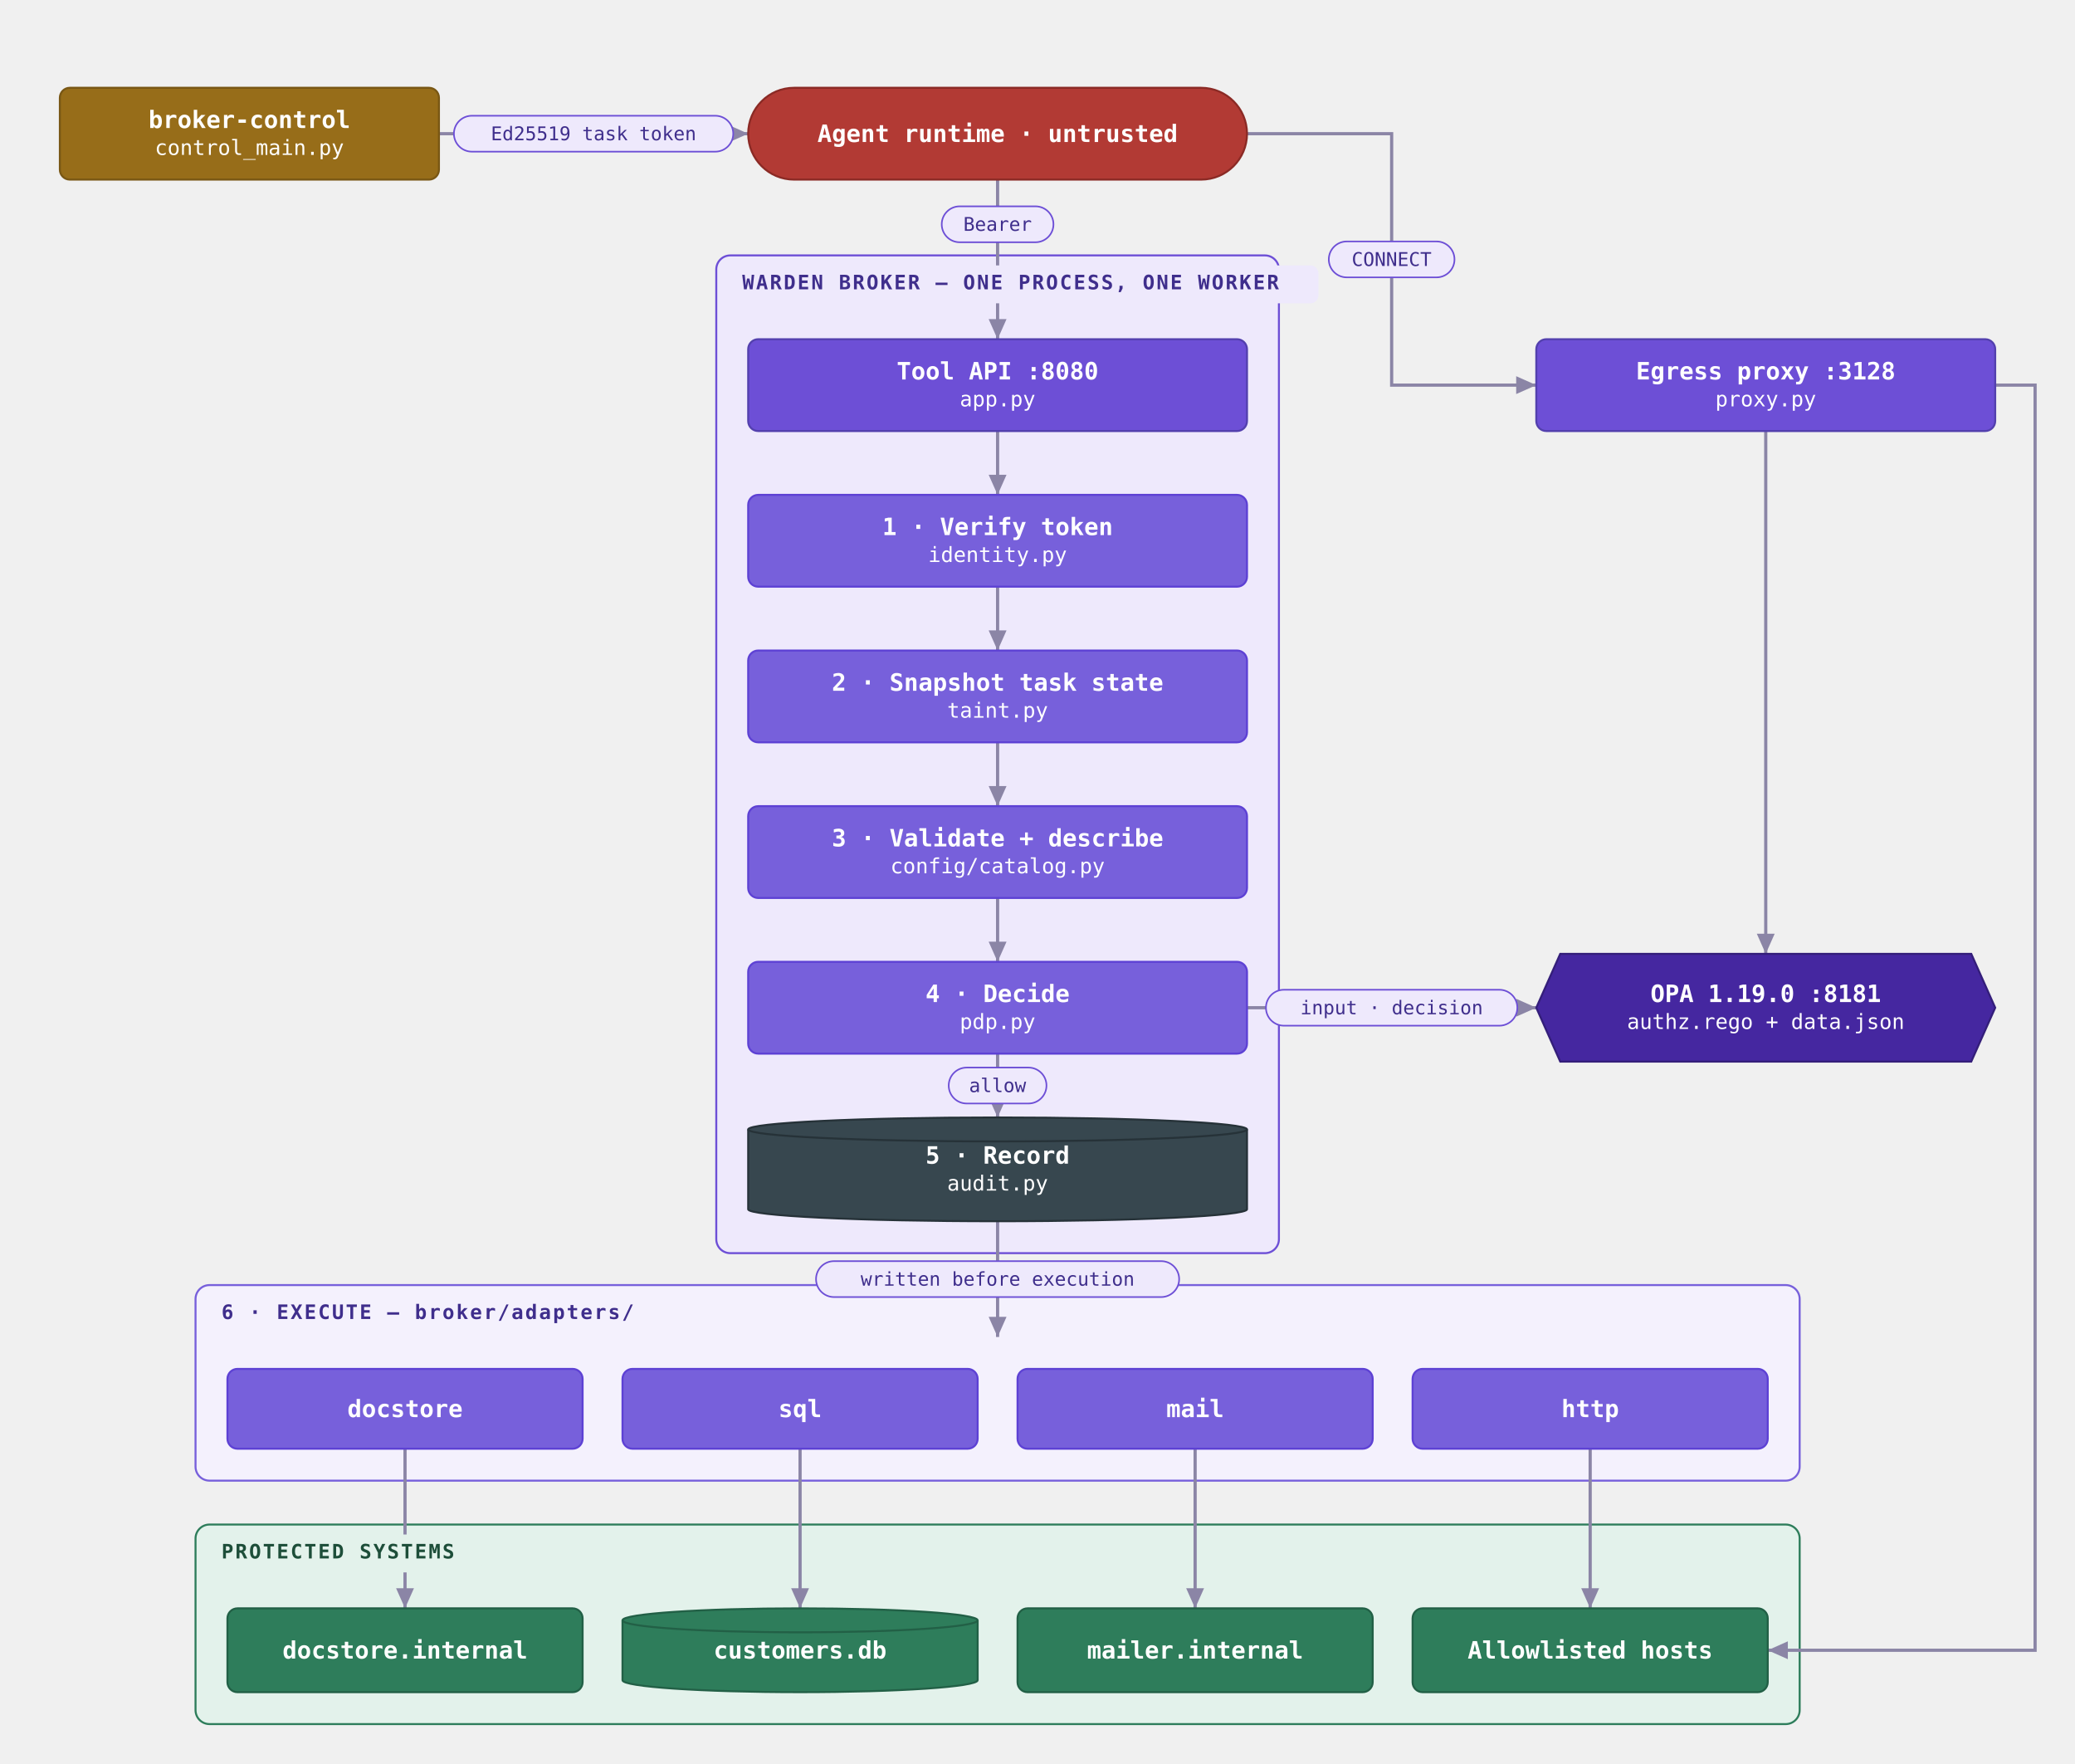
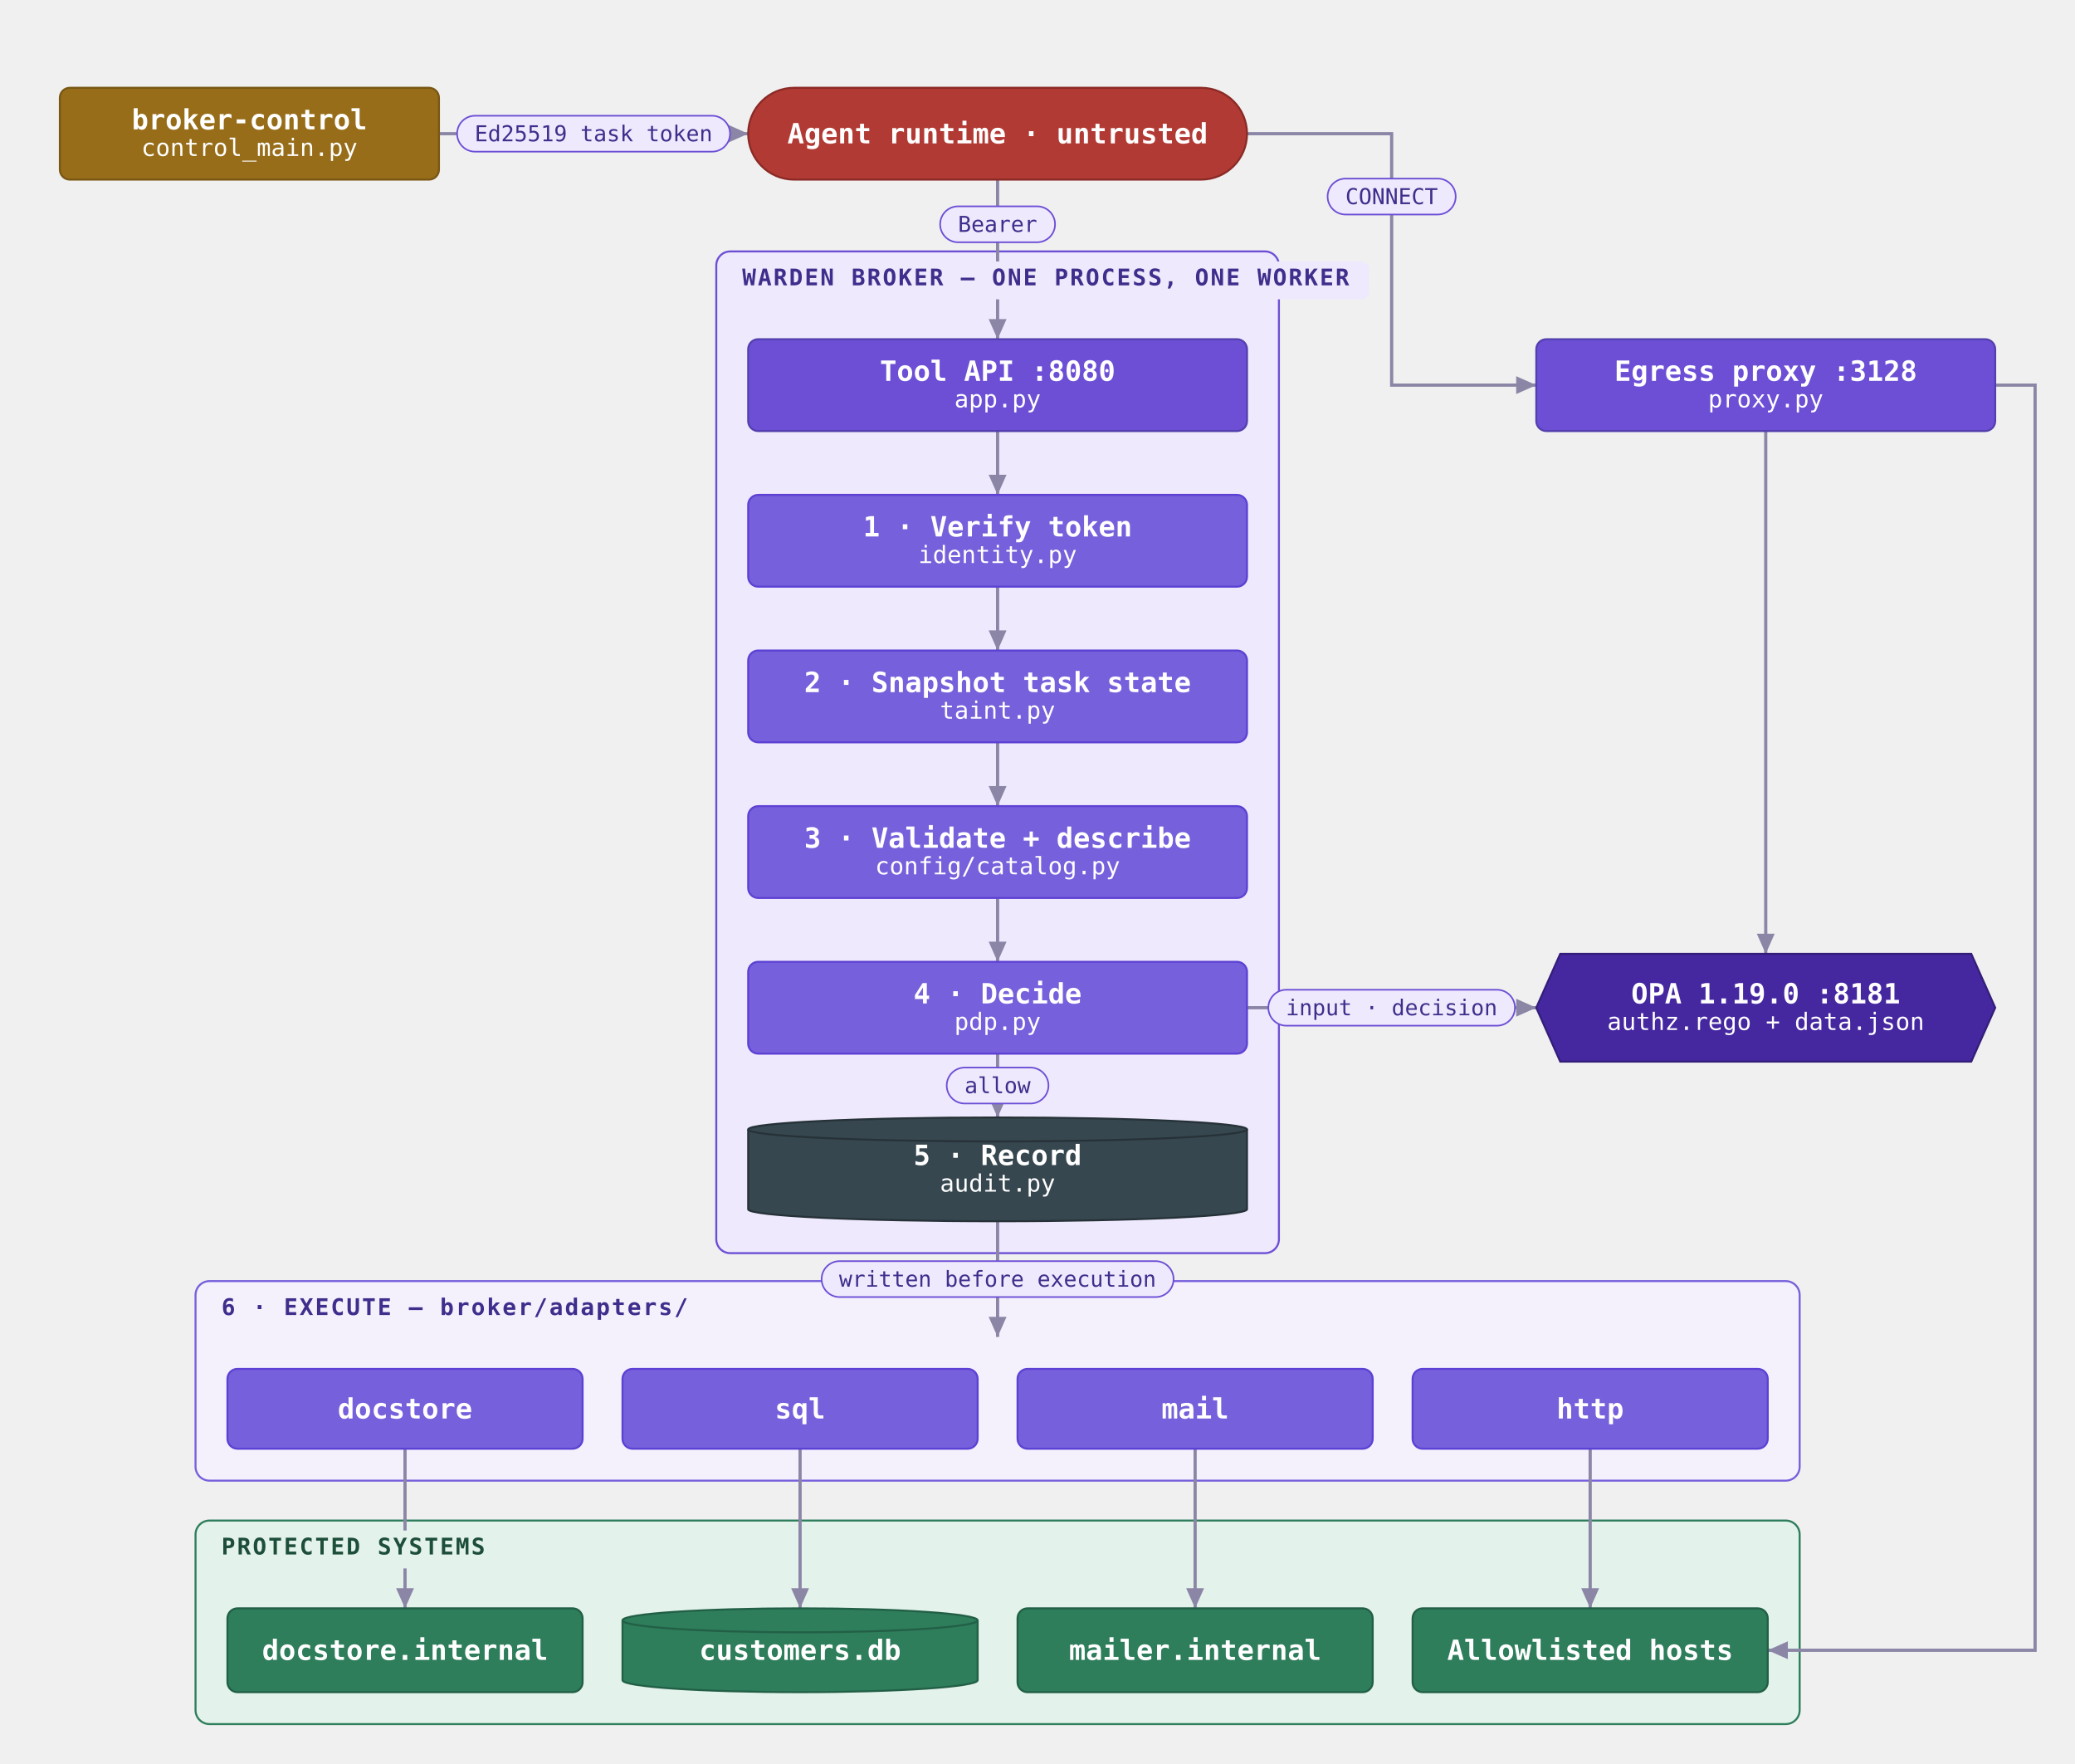
<svg xmlns="http://www.w3.org/2000/svg" viewBox="0 0 1040 884.0" width="1040" height="884.0" role="img" aria-label="warden architecture: the request pipeline">
  <defs>
    <marker id="arrow" viewBox="0 0 10 10" refX="9" refY="5" markerWidth="7" markerHeight="7" orient="auto">
      <path d="M0,1 L9,5 L0,9 z" fill="#8B85A6" />
    </marker>
    <marker id="arrowbad" viewBox="0 0 10 10" refX="9" refY="5" markerWidth="7" markerHeight="7" orient="auto">
      <path d="M0,1 L9,5 L0,9 z" fill="#B23A34" />
    </marker>
  </defs>
-   <rect x="359.0" y="128.0" width="282.0" height="500.0" rx="7" fill="#EEE9FC" stroke="#6D4FD6" />
-   <rect x="98.0" y="644.0" width="804.0" height="98.0" rx="7" fill="#F4F1FD" stroke="#7760DB" />
-   <rect x="98.0" y="764.0" width="804.0" height="100.0" rx="7" fill="#E3F2EB" stroke="#2E7D5B" />
+   <rect x="359.0" y="126.0" width="282.0" height="502.0" rx="7" fill="#EEE9FC" stroke="#6D4FD6" />
+   <rect x="98.0" y="642.0" width="804.0" height="100.0" rx="7" fill="#F4F1FD" stroke="#7760DB" />
+   <rect x="98.0" y="762.0" width="804.0" height="102.0" rx="7" fill="#E3F2EB" stroke="#2E7D5B" />
  <path d="M220.0,67.0 L375.0,67.0" fill="none" stroke="#8B85A6" stroke-width="1.6" marker-end="url(#arrow)" />
-   <rect x="227.5" y="58.0" width="140.0" height="18" rx="9" fill="#EEE9FC" stroke="#6D4FD6" stroke-width="0.8" />
-   <text x="297.5" y="67.0" fill="#3F2E8C" font-family="ui-monospace, SFMono-Regular, Menlo, Consolas, monospace" font-size="9.5" text-anchor="middle" dominant-baseline="central">Ed25519 task token</text>
+   <rect x="229.1" y="58.0" width="136.8" height="18" rx="9" fill="#EEE9FC" stroke="#6D4FD6" stroke-width="0.8" />
+   <text x="297.5" y="67.0" fill="#3F2E8C" font-family="ui-monospace, SFMono-Regular, Menlo, Consolas, monospace" font-size="11" text-anchor="middle" dominant-baseline="central">Ed25519 task token</text>
  <path d="M500.0,90.0 L500.0,170.0" fill="none" stroke="#8B85A6" stroke-width="1.6" marker-end="url(#arrow)" />
-   <rect x="472.0" y="103.4" width="56.0" height="18" rx="9" fill="#EEE9FC" stroke="#6D4FD6" stroke-width="0.8" />
-   <text x="500.0" y="112.4" fill="#3F2E8C" font-family="ui-monospace, SFMono-Regular, Menlo, Consolas, monospace" font-size="9.5" text-anchor="middle" dominant-baseline="central">Bearer</text>
+   <rect x="471.2" y="103.4" width="57.6" height="18" rx="9" fill="#EEE9FC" stroke="#6D4FD6" stroke-width="0.8" />
+   <text x="500.0" y="112.4" fill="#3F2E8C" font-family="ui-monospace, SFMono-Regular, Menlo, Consolas, monospace" font-size="11" text-anchor="middle" dominant-baseline="central">Bearer</text>
  <path d="M500.0,216.0 L500.0,248.0" fill="none" stroke="#8B85A6" stroke-width="1.6" marker-end="url(#arrow)" />
  <path d="M500.0,294.0 L500.0,326.0" fill="none" stroke="#8B85A6" stroke-width="1.6" marker-end="url(#arrow)" />
  <path d="M500.0,372.0 L500.0,404.0" fill="none" stroke="#8B85A6" stroke-width="1.6" marker-end="url(#arrow)" />
  <path d="M500.0,450.0 L500.0,482.0" fill="none" stroke="#8B85A6" stroke-width="1.6" marker-end="url(#arrow)" />
  <path d="M500.0,528.0 L500.0,560.0" fill="none" stroke="#8B85A6" stroke-width="1.6" marker-end="url(#arrow)" />
-   <rect x="475.5" y="535.0" width="49.0" height="18" rx="9" fill="#EEE9FC" stroke="#6D4FD6" stroke-width="0.8" />
-   <text x="500.0" y="544.0" fill="#3F2E8C" font-family="ui-monospace, SFMono-Regular, Menlo, Consolas, monospace" font-size="9.5" text-anchor="middle" dominant-baseline="central">allow</text>
+   <rect x="474.5" y="535.0" width="51.0" height="18" rx="9" fill="#EEE9FC" stroke="#6D4FD6" stroke-width="0.8" />
+   <text x="500.0" y="544.0" fill="#3F2E8C" font-family="ui-monospace, SFMono-Regular, Menlo, Consolas, monospace" font-size="11" text-anchor="middle" dominant-baseline="central">allow</text>
  <path d="M625.0,67.0 L697.5,67.0 L697.5,193.0 L770.0,193.0" fill="none" stroke="#8B85A6" stroke-width="1.6" marker-end="url(#arrow)" />
-   <rect x="666.0" y="121.0" width="63.0" height="18" rx="9" fill="#EEE9FC" stroke="#6D4FD6" stroke-width="0.8" />
-   <text x="697.5" y="130.0" fill="#3F2E8C" font-family="ui-monospace, SFMono-Regular, Menlo, Consolas, monospace" font-size="9.5" text-anchor="middle" dominant-baseline="central">CONNECT</text>
+   <rect x="665.4" y="89.5" width="64.2" height="18" rx="9" fill="#EEE9FC" stroke="#6D4FD6" stroke-width="0.8" />
+   <text x="697.5" y="98.5" fill="#3F2E8C" font-family="ui-monospace, SFMono-Regular, Menlo, Consolas, monospace" font-size="11" text-anchor="middle" dominant-baseline="central">CONNECT</text>
  <path d="M885.0,216.0 L885.0,478.0" fill="none" stroke="#8B85A6" stroke-width="1.6" marker-end="url(#arrow)" />
  <path d="M625.0,505.0 L770.0,505.0" fill="none" stroke="#8B85A6" stroke-width="1.6" marker-end="url(#arrow)" />
-   <rect x="634.5" y="496.0" width="126.0" height="18" rx="9" fill="#EEE9FC" stroke="#6D4FD6" stroke-width="0.8" />
-   <text x="697.5" y="505.0" fill="#3F2E8C" font-family="ui-monospace, SFMono-Regular, Menlo, Consolas, monospace" font-size="9.5" text-anchor="middle" dominant-baseline="central">input · decision</text>
+   <rect x="635.7" y="496.0" width="123.6" height="18" rx="9" fill="#EEE9FC" stroke="#6D4FD6" stroke-width="0.8" />
+   <text x="697.5" y="505.0" fill="#3F2E8C" font-family="ui-monospace, SFMono-Regular, Menlo, Consolas, monospace" font-size="11" text-anchor="middle" dominant-baseline="central">input · decision</text>
  <path d="M500.0,612.0 L500,670.0" fill="none" stroke="#8B85A6" stroke-width="1.6" marker-end="url(#arrow)" />
-   <rect x="409.0" y="632.0" width="182.0" height="18" rx="9" fill="#EEE9FC" stroke="#6D4FD6" stroke-width="0.8" />
-   <text x="500.0" y="641.0" fill="#3F2E8C" font-family="ui-monospace, SFMono-Regular, Menlo, Consolas, monospace" font-size="9.5" text-anchor="middle" dominant-baseline="central">written before execution</text>
+   <rect x="411.8" y="632.0" width="176.4" height="18" rx="9" fill="#EEE9FC" stroke="#6D4FD6" stroke-width="0.8" />
+   <text x="500.0" y="641.0" fill="#3F2E8C" font-family="ui-monospace, SFMono-Regular, Menlo, Consolas, monospace" font-size="11" text-anchor="middle" dominant-baseline="central">written before execution</text>
  <path d="M203.0,726.0 L203.0,806.0" fill="none" stroke="#8B85A6" stroke-width="1.6" marker-end="url(#arrow)" />
  <path d="M401.0,726.0 L401.0,806.0" fill="none" stroke="#8B85A6" stroke-width="1.6" marker-end="url(#arrow)" />
  <path d="M599.0,726.0 L599.0,806.0" fill="none" stroke="#8B85A6" stroke-width="1.6" marker-end="url(#arrow)" />
  <path d="M797.0,726.0 L797.0,806.0" fill="none" stroke="#8B85A6" stroke-width="1.6" marker-end="url(#arrow)" />
  <path d="M1000.0,193.0 L1020,193.0 L1020,827.0 L886.0,827.0" fill="none" stroke="#8B85A6" stroke-width="1.6" marker-end="url(#arrow)" />
  <rect x="30.0" y="44.0" width="190.0" height="46.0" rx="5" fill="#976D19" stroke="#795714" />
-   <text x="125.0" y="60.0" fill="#FFFFFF" font-family="ui-monospace, SFMono-Regular, Menlo, Consolas, monospace" font-size="12" font-weight="600" text-anchor="middle" dominant-baseline="central">broker-control</text>
-   <text x="125.0" y="74.0" fill="#FFFFFF" font-family="ui-monospace, SFMono-Regular, Menlo, Consolas, monospace" font-size="10.5" font-weight="400" text-anchor="middle" dominant-baseline="central">control_main.py</text>
+   <text x="125.0" y="60.0" fill="#FFFFFF" font-family="ui-monospace, SFMono-Regular, Menlo, Consolas, monospace" font-size="14" font-weight="600" text-anchor="middle" dominant-baseline="central">broker-control</text>
+   <text x="125.0" y="74.0" fill="#FFFFFF" font-family="ui-monospace, SFMono-Regular, Menlo, Consolas, monospace" font-size="12" font-weight="400" text-anchor="middle" dominant-baseline="central">control_main.py</text>
  <rect x="375.0" y="44.0" width="250.0" height="46.0" rx="23.0" fill="#B23A34" stroke="#8B2A25" />
-   <text x="500.0" y="67.0" fill="#FFFFFF" font-family="ui-monospace, SFMono-Regular, Menlo, Consolas, monospace" font-size="12" font-weight="600" text-anchor="middle" dominant-baseline="central">Agent runtime · untrusted</text>
+   <text x="500.0" y="67.0" fill="#FFFFFF" font-family="ui-monospace, SFMono-Regular, Menlo, Consolas, monospace" font-size="14" font-weight="600" text-anchor="middle" dominant-baseline="central">Agent runtime · untrusted</text>
  <rect x="375.0" y="170.0" width="250.0" height="46.0" rx="5" fill="#6D4FD6" stroke="#5340AE" />
-   <text x="500.0" y="186.0" fill="#FFFFFF" font-family="ui-monospace, SFMono-Regular, Menlo, Consolas, monospace" font-size="12" font-weight="600" text-anchor="middle" dominant-baseline="central">Tool API  :8080</text>
-   <text x="500.0" y="200.0" fill="#FFFFFF" font-family="ui-monospace, SFMono-Regular, Menlo, Consolas, monospace" font-size="10.5" font-weight="400" text-anchor="middle" dominant-baseline="central">app.py</text>
+   <text x="500.0" y="186.0" fill="#FFFFFF" font-family="ui-monospace, SFMono-Regular, Menlo, Consolas, monospace" font-size="14" font-weight="600" text-anchor="middle" dominant-baseline="central">Tool API  :8080</text>
+   <text x="500.0" y="200.0" fill="#FFFFFF" font-family="ui-monospace, SFMono-Regular, Menlo, Consolas, monospace" font-size="12" font-weight="400" text-anchor="middle" dominant-baseline="central">app.py</text>
  <rect x="375.0" y="248.0" width="250.0" height="46.0" rx="5" fill="#7760DB" stroke="#5D41D4" />
-   <text x="500.0" y="264.0" fill="#FFFFFF" font-family="ui-monospace, SFMono-Regular, Menlo, Consolas, monospace" font-size="12" font-weight="600" text-anchor="middle" dominant-baseline="central">1 · Verify token</text>
-   <text x="500.0" y="278.0" fill="#FFFFFF" font-family="ui-monospace, SFMono-Regular, Menlo, Consolas, monospace" font-size="10.5" font-weight="400" text-anchor="middle" dominant-baseline="central">identity.py</text>
+   <text x="500.0" y="264.0" fill="#FFFFFF" font-family="ui-monospace, SFMono-Regular, Menlo, Consolas, monospace" font-size="14" font-weight="600" text-anchor="middle" dominant-baseline="central">1 · Verify token</text>
+   <text x="500.0" y="278.0" fill="#FFFFFF" font-family="ui-monospace, SFMono-Regular, Menlo, Consolas, monospace" font-size="12" font-weight="400" text-anchor="middle" dominant-baseline="central">identity.py</text>
  <rect x="375.0" y="326.0" width="250.0" height="46.0" rx="5" fill="#7760DB" stroke="#5D41D4" />
-   <text x="500.0" y="342.0" fill="#FFFFFF" font-family="ui-monospace, SFMono-Regular, Menlo, Consolas, monospace" font-size="12" font-weight="600" text-anchor="middle" dominant-baseline="central">2 · Snapshot task state</text>
-   <text x="500.0" y="356.0" fill="#FFFFFF" font-family="ui-monospace, SFMono-Regular, Menlo, Consolas, monospace" font-size="10.5" font-weight="400" text-anchor="middle" dominant-baseline="central">taint.py</text>
+   <text x="500.0" y="342.0" fill="#FFFFFF" font-family="ui-monospace, SFMono-Regular, Menlo, Consolas, monospace" font-size="14" font-weight="600" text-anchor="middle" dominant-baseline="central">2 · Snapshot task state</text>
+   <text x="500.0" y="356.0" fill="#FFFFFF" font-family="ui-monospace, SFMono-Regular, Menlo, Consolas, monospace" font-size="12" font-weight="400" text-anchor="middle" dominant-baseline="central">taint.py</text>
  <rect x="375.0" y="404.0" width="250.0" height="46.0" rx="5" fill="#7760DB" stroke="#5D41D4" />
-   <text x="500.0" y="420.0" fill="#FFFFFF" font-family="ui-monospace, SFMono-Regular, Menlo, Consolas, monospace" font-size="12" font-weight="600" text-anchor="middle" dominant-baseline="central">3 · Validate + describe</text>
-   <text x="500.0" y="434.0" fill="#FFFFFF" font-family="ui-monospace, SFMono-Regular, Menlo, Consolas, monospace" font-size="10.5" font-weight="400" text-anchor="middle" dominant-baseline="central">config/catalog.py</text>
+   <text x="500.0" y="420.0" fill="#FFFFFF" font-family="ui-monospace, SFMono-Regular, Menlo, Consolas, monospace" font-size="14" font-weight="600" text-anchor="middle" dominant-baseline="central">3 · Validate + describe</text>
+   <text x="500.0" y="434.0" fill="#FFFFFF" font-family="ui-monospace, SFMono-Regular, Menlo, Consolas, monospace" font-size="12" font-weight="400" text-anchor="middle" dominant-baseline="central">config/catalog.py</text>
  <rect x="375.0" y="482.0" width="250.0" height="46.0" rx="5" fill="#7760DB" stroke="#5D41D4" />
-   <text x="500.0" y="498.0" fill="#FFFFFF" font-family="ui-monospace, SFMono-Regular, Menlo, Consolas, monospace" font-size="12" font-weight="600" text-anchor="middle" dominant-baseline="central">4 · Decide</text>
-   <text x="500.0" y="512.0" fill="#FFFFFF" font-family="ui-monospace, SFMono-Regular, Menlo, Consolas, monospace" font-size="10.5" font-weight="400" text-anchor="middle" dominant-baseline="central">pdp.py</text>
+   <text x="500.0" y="498.0" fill="#FFFFFF" font-family="ui-monospace, SFMono-Regular, Menlo, Consolas, monospace" font-size="14" font-weight="600" text-anchor="middle" dominant-baseline="central">4 · Decide</text>
+   <text x="500.0" y="512.0" fill="#FFFFFF" font-family="ui-monospace, SFMono-Regular, Menlo, Consolas, monospace" font-size="12" font-weight="400" text-anchor="middle" dominant-baseline="central">pdp.py</text>
  <path d="M375.0,566.0 A125.0,6 0 0 1 625.0,566.0 L625.0,606.0 A125.0,6 0 0 1 375.0,606.0 Z" fill="#37474F" stroke="#263238" />
  <path d="M375.0,566.0 A125.0,6 0 0 0 625.0,566.0" fill="none" stroke="#263238" />
-   <text x="500.0" y="579.0" fill="#FFFFFF" font-family="ui-monospace, SFMono-Regular, Menlo, Consolas, monospace" font-size="12" font-weight="600" text-anchor="middle" dominant-baseline="central">5 · Record</text>
-   <text x="500.0" y="593.0" fill="#FFFFFF" font-family="ui-monospace, SFMono-Regular, Menlo, Consolas, monospace" font-size="10.5" font-weight="400" text-anchor="middle" dominant-baseline="central">audit.py</text>
+   <text x="500.0" y="579.0" fill="#FFFFFF" font-family="ui-monospace, SFMono-Regular, Menlo, Consolas, monospace" font-size="14" font-weight="600" text-anchor="middle" dominant-baseline="central">5 · Record</text>
+   <text x="500.0" y="593.0" fill="#FFFFFF" font-family="ui-monospace, SFMono-Regular, Menlo, Consolas, monospace" font-size="12" font-weight="400" text-anchor="middle" dominant-baseline="central">audit.py</text>
  <rect x="770.0" y="170.0" width="230.0" height="46.0" rx="5" fill="#6D4FD6" stroke="#5340AE" />
-   <text x="885.0" y="186.0" fill="#FFFFFF" font-family="ui-monospace, SFMono-Regular, Menlo, Consolas, monospace" font-size="12" font-weight="600" text-anchor="middle" dominant-baseline="central">Egress proxy  :3128</text>
-   <text x="885.0" y="200.0" fill="#FFFFFF" font-family="ui-monospace, SFMono-Regular, Menlo, Consolas, monospace" font-size="10.5" font-weight="400" text-anchor="middle" dominant-baseline="central">proxy.py</text>
+   <text x="885.0" y="186.0" fill="#FFFFFF" font-family="ui-monospace, SFMono-Regular, Menlo, Consolas, monospace" font-size="14" font-weight="600" text-anchor="middle" dominant-baseline="central">Egress proxy  :3128</text>
+   <text x="885.0" y="200.0" fill="#FFFFFF" font-family="ui-monospace, SFMono-Regular, Menlo, Consolas, monospace" font-size="12" font-weight="400" text-anchor="middle" dominant-baseline="central">proxy.py</text>
  <polygon points="782.0,478.0 988.0,478.0 1000.0,505.0 988.0,532.0 782.0,532.0 770.0,505.0" fill="#4527A0" stroke="#341E7A" />
-   <text x="885.0" y="498.0" fill="#FFFFFF" font-family="ui-monospace, SFMono-Regular, Menlo, Consolas, monospace" font-size="12" font-weight="600" text-anchor="middle" dominant-baseline="central">OPA 1.19.0  :8181</text>
-   <text x="885.0" y="512.0" fill="#FFFFFF" font-family="ui-monospace, SFMono-Regular, Menlo, Consolas, monospace" font-size="10.5" font-weight="400" text-anchor="middle" dominant-baseline="central">authz.rego + data.json</text>
+   <text x="885.0" y="498.0" fill="#FFFFFF" font-family="ui-monospace, SFMono-Regular, Menlo, Consolas, monospace" font-size="14" font-weight="600" text-anchor="middle" dominant-baseline="central">OPA 1.19.0  :8181</text>
+   <text x="885.0" y="512.0" fill="#FFFFFF" font-family="ui-monospace, SFMono-Regular, Menlo, Consolas, monospace" font-size="12" font-weight="400" text-anchor="middle" dominant-baseline="central">authz.rego + data.json</text>
  <rect x="114.0" y="686.0" width="178.0" height="40.0" rx="5" fill="#7760DB" stroke="#5D41D4" />
-   <text x="203.0" y="706.0" fill="#FFFFFF" font-family="ui-monospace, SFMono-Regular, Menlo, Consolas, monospace" font-size="12" font-weight="600" text-anchor="middle" dominant-baseline="central">docstore</text>
+   <text x="203.0" y="706.0" fill="#FFFFFF" font-family="ui-monospace, SFMono-Regular, Menlo, Consolas, monospace" font-size="14" font-weight="600" text-anchor="middle" dominant-baseline="central">docstore</text>
  <rect x="312.0" y="686.0" width="178.0" height="40.0" rx="5" fill="#7760DB" stroke="#5D41D4" />
-   <text x="401.0" y="706.0" fill="#FFFFFF" font-family="ui-monospace, SFMono-Regular, Menlo, Consolas, monospace" font-size="12" font-weight="600" text-anchor="middle" dominant-baseline="central">sql</text>
+   <text x="401.0" y="706.0" fill="#FFFFFF" font-family="ui-monospace, SFMono-Regular, Menlo, Consolas, monospace" font-size="14" font-weight="600" text-anchor="middle" dominant-baseline="central">sql</text>
  <rect x="510.0" y="686.0" width="178.0" height="40.0" rx="5" fill="#7760DB" stroke="#5D41D4" />
-   <text x="599.0" y="706.0" fill="#FFFFFF" font-family="ui-monospace, SFMono-Regular, Menlo, Consolas, monospace" font-size="12" font-weight="600" text-anchor="middle" dominant-baseline="central">mail</text>
+   <text x="599.0" y="706.0" fill="#FFFFFF" font-family="ui-monospace, SFMono-Regular, Menlo, Consolas, monospace" font-size="14" font-weight="600" text-anchor="middle" dominant-baseline="central">mail</text>
  <rect x="708.0" y="686.0" width="178.0" height="40.0" rx="5" fill="#7760DB" stroke="#5D41D4" />
-   <text x="797.0" y="706.0" fill="#FFFFFF" font-family="ui-monospace, SFMono-Regular, Menlo, Consolas, monospace" font-size="12" font-weight="600" text-anchor="middle" dominant-baseline="central">http</text>
+   <text x="797.0" y="706.0" fill="#FFFFFF" font-family="ui-monospace, SFMono-Regular, Menlo, Consolas, monospace" font-size="14" font-weight="600" text-anchor="middle" dominant-baseline="central">http</text>
  <rect x="114.0" y="806.0" width="178.0" height="42.0" rx="5" fill="#2E7D5B" stroke="#226046" />
-   <text x="203.0" y="827.0" fill="#FFFFFF" font-family="ui-monospace, SFMono-Regular, Menlo, Consolas, monospace" font-size="12" font-weight="600" text-anchor="middle" dominant-baseline="central">docstore.internal</text>
+   <text x="203.0" y="827.0" fill="#FFFFFF" font-family="ui-monospace, SFMono-Regular, Menlo, Consolas, monospace" font-size="14" font-weight="600" text-anchor="middle" dominant-baseline="central">docstore.internal</text>
  <path d="M312.0,812.0 A89.0,6 0 0 1 490.0,812.0 L490.0,842.0 A89.0,6 0 0 1 312.0,842.0 Z" fill="#2E7D5B" stroke="#226046" />
  <path d="M312.0,812.0 A89.0,6 0 0 0 490.0,812.0" fill="none" stroke="#226046" />
-   <text x="401.0" y="827.0" fill="#FFFFFF" font-family="ui-monospace, SFMono-Regular, Menlo, Consolas, monospace" font-size="12" font-weight="600" text-anchor="middle" dominant-baseline="central">customers.db</text>
+   <text x="401.0" y="827.0" fill="#FFFFFF" font-family="ui-monospace, SFMono-Regular, Menlo, Consolas, monospace" font-size="14" font-weight="600" text-anchor="middle" dominant-baseline="central">customers.db</text>
  <rect x="510.0" y="806.0" width="178.0" height="42.0" rx="5" fill="#2E7D5B" stroke="#226046" />
-   <text x="599.0" y="827.0" fill="#FFFFFF" font-family="ui-monospace, SFMono-Regular, Menlo, Consolas, monospace" font-size="12" font-weight="600" text-anchor="middle" dominant-baseline="central">mailer.internal</text>
+   <text x="599.0" y="827.0" fill="#FFFFFF" font-family="ui-monospace, SFMono-Regular, Menlo, Consolas, monospace" font-size="14" font-weight="600" text-anchor="middle" dominant-baseline="central">mailer.internal</text>
  <rect x="708.0" y="806.0" width="178.0" height="42.0" rx="5" fill="#2E7D5B" stroke="#226046" />
-   <text x="797.0" y="827.0" fill="#FFFFFF" font-family="ui-monospace, SFMono-Regular, Menlo, Consolas, monospace" font-size="12" font-weight="600" text-anchor="middle" dominant-baseline="central">Allowlisted hosts</text>
-   <rect x="366.0" y="133.0" width="294.8" height="19" rx="4" fill="#EEE9FC" />
-   <text x="372.0" y="145.0" fill="#3F2E8C" font-family="ui-monospace, SFMono-Regular, Menlo, Consolas, monospace" font-size="10" font-weight="600" letter-spacing="0.9">WARDEN BROKER — ONE PROCESS, ONE WORKER</text>
-   <rect x="105.0" y="649.0" width="230.0" height="19" rx="4" fill="#F4F1FD" />
-   <text x="111.0" y="661.0" fill="#3F2E8C" font-family="ui-monospace, SFMono-Regular, Menlo, Consolas, monospace" font-size="10" font-weight="600" letter-spacing="0.9">6 · EXECUTE — broker/adapters/</text>
-   <rect x="105.0" y="769.0" width="136.4" height="19" rx="4" fill="#E3F2EB" />
-   <text x="111.0" y="781.0" fill="#1D4E39" font-family="ui-monospace, SFMono-Regular, Menlo, Consolas, monospace" font-size="10" font-weight="600" letter-spacing="0.9">PROTECTED SYSTEMS</text>
+   <text x="797.0" y="827.0" fill="#FFFFFF" font-family="ui-monospace, SFMono-Regular, Menlo, Consolas, monospace" font-size="14" font-weight="600" text-anchor="middle" dominant-baseline="central">Allowlisted hosts</text>
+   <rect x="366.0" y="131.0" width="320.2" height="19" rx="4" fill="#EEE9FC" />
+   <text x="372.0" y="143.0" fill="#3F2E8C" font-family="ui-monospace, SFMono-Regular, Menlo, Consolas, monospace" font-size="11.5" font-weight="600" letter-spacing="0.9">WARDEN BROKER — ONE PROCESS, ONE WORKER</text>
+   <rect x="105.0" y="647.0" width="250.0" height="19" rx="4" fill="#F4F1FD" />
+   <text x="111.0" y="659.0" fill="#3F2E8C" font-family="ui-monospace, SFMono-Regular, Menlo, Consolas, monospace" font-size="11.5" font-weight="600" letter-spacing="0.9">6 · EXECUTE — broker/adapters/</text>
+   <rect x="105.0" y="767.0" width="148.6" height="19" rx="4" fill="#E3F2EB" />
+   <text x="111.0" y="779.0" fill="#1D4E39" font-family="ui-monospace, SFMono-Regular, Menlo, Consolas, monospace" font-size="11.5" font-weight="600" letter-spacing="0.9">PROTECTED SYSTEMS</text>
</svg>
